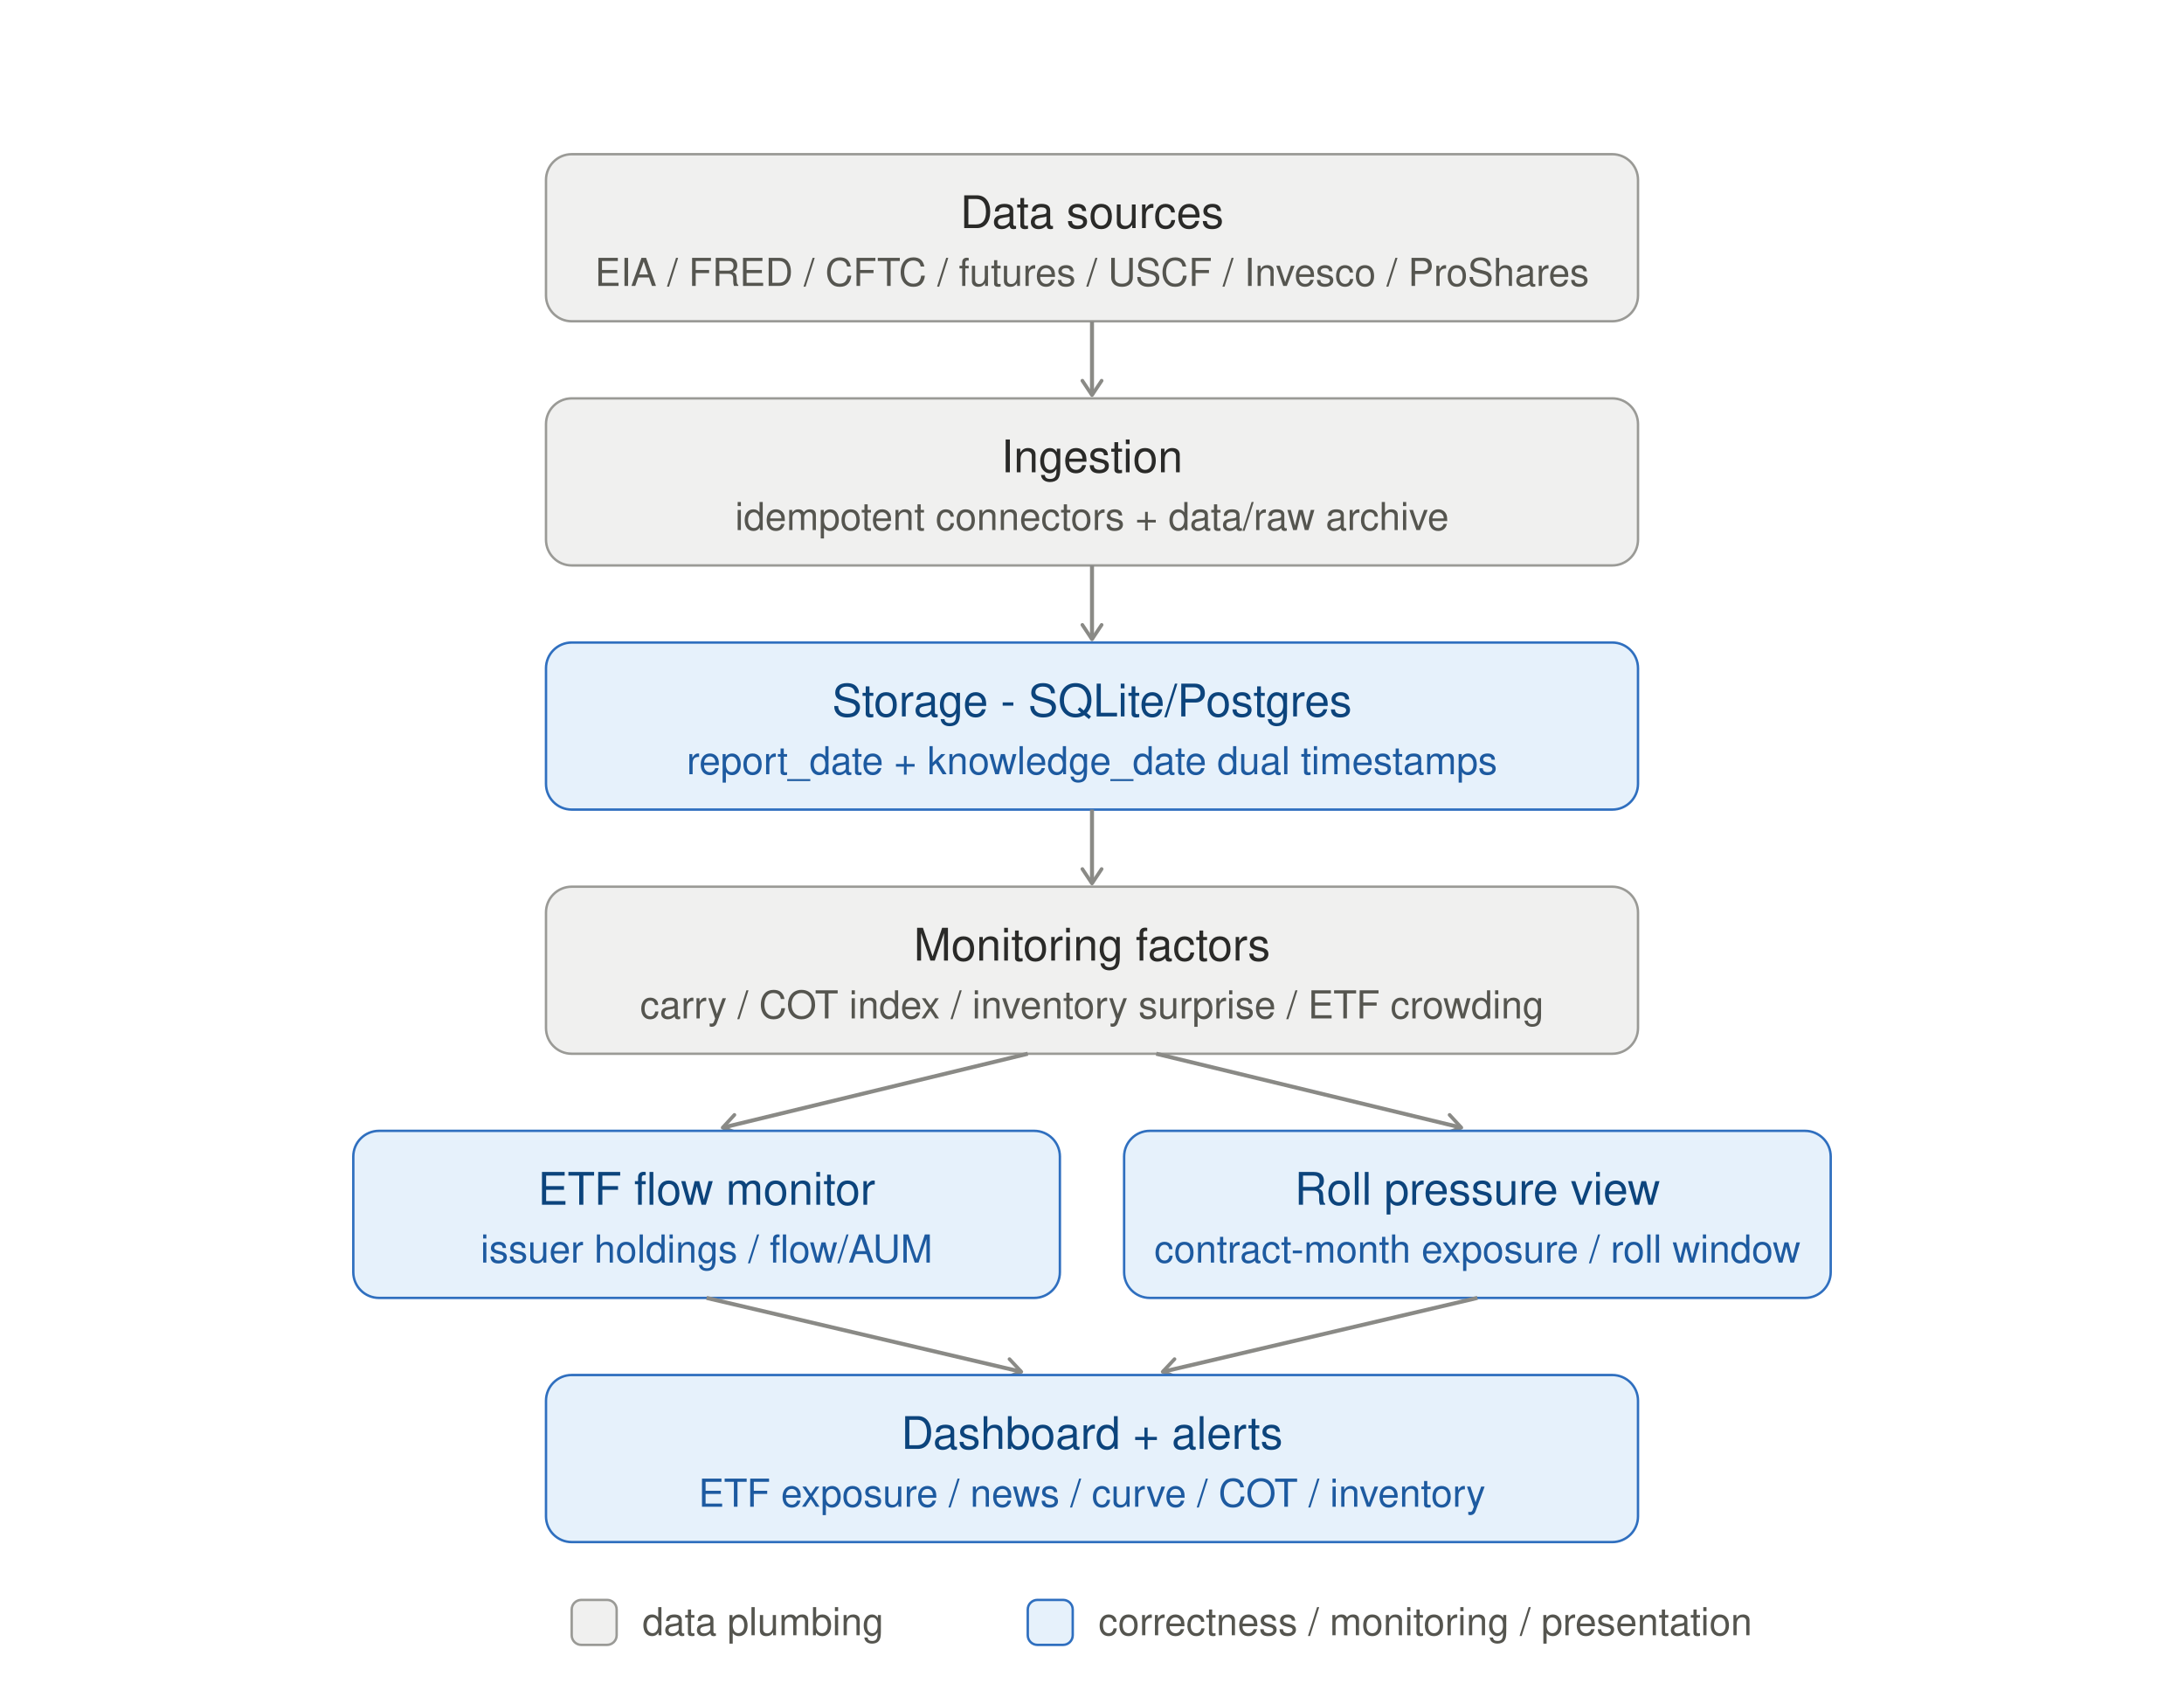
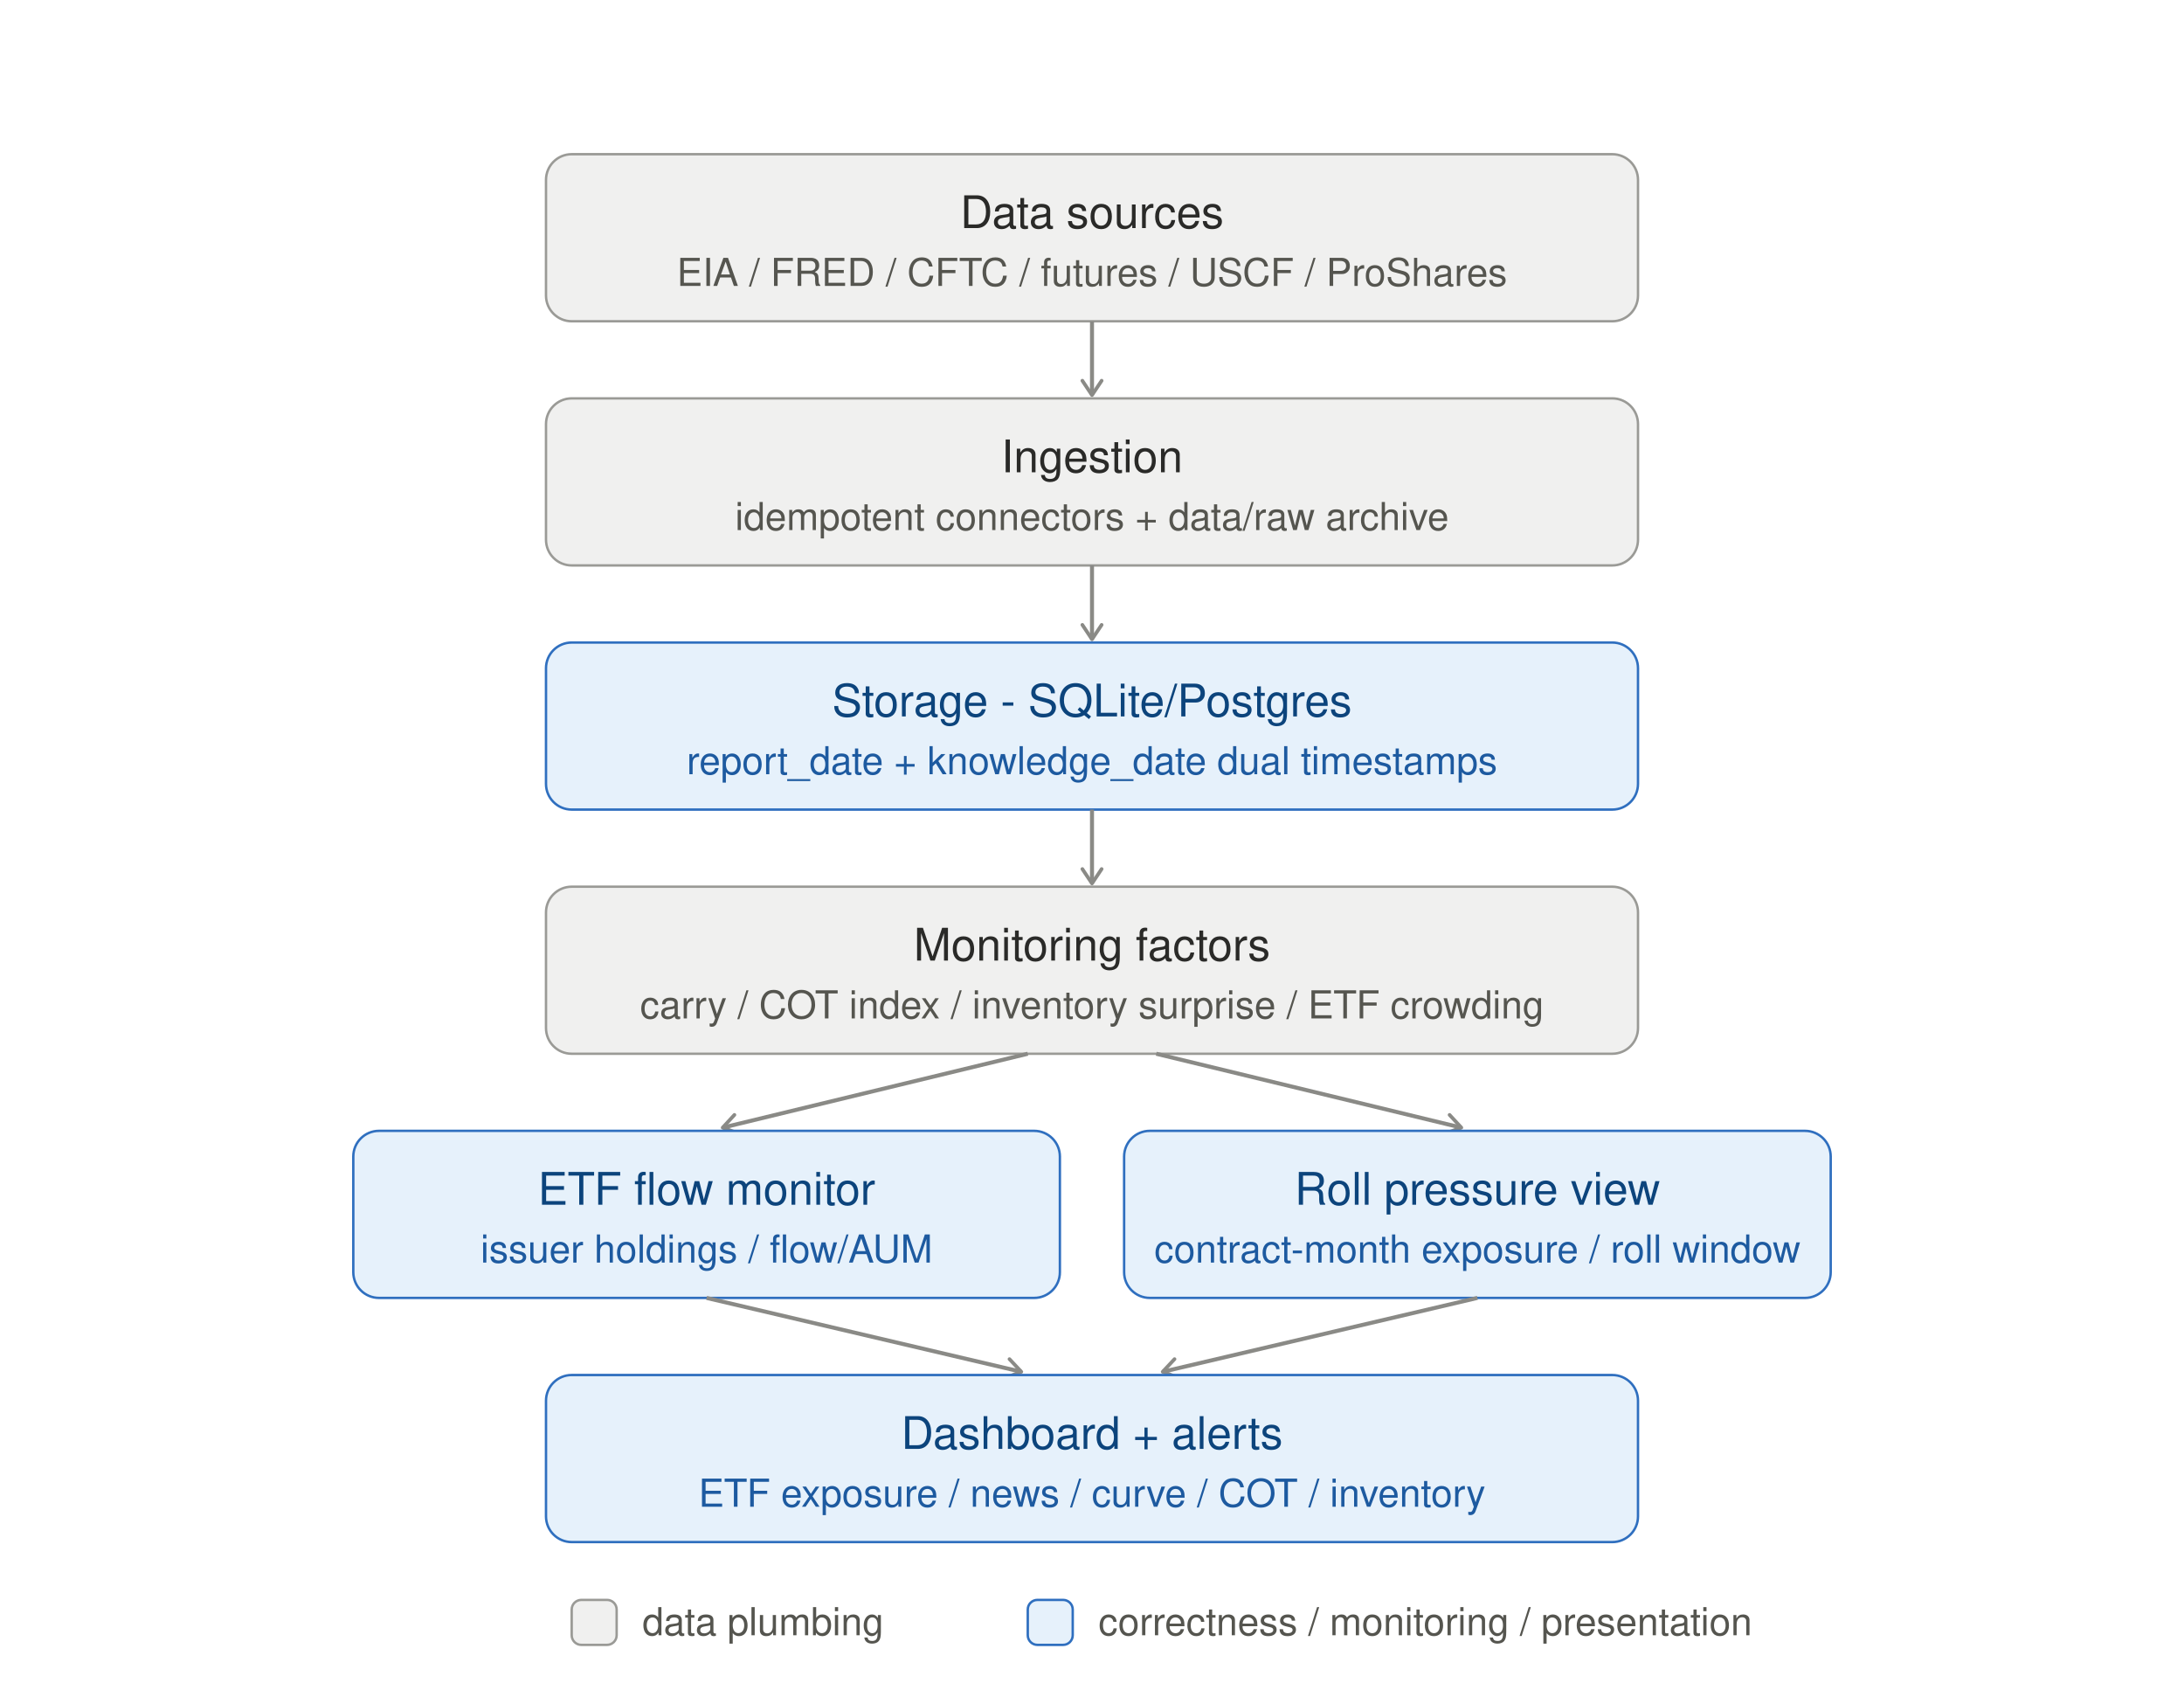
<svg xmlns="http://www.w3.org/2000/svg" width="680" viewBox="0 0 680 528" role="img" font-family="-apple-system, Segoe UI, Helvetica, Arial, sans-serif">
  <style>
.bg-gray{fill:#f0f0ef;stroke:#9a9a96;stroke-width:.75}
.bg-blue{fill:#e6f1fb;stroke:#2f6fbf;stroke-width:.75}
.t-title{fill:#2a2a28;font-size:14px;font-weight:500}
.t-sub{fill:#55554f;font-size:12px;font-weight:400}
.t-blue-title{fill:#0c447c;font-size:14px;font-weight:500}
.t-blue-sub{fill:#1d5aa0;font-size:12px;font-weight:400}
.t-legend{fill:#55554f;font-size:12px;font-weight:400}
.arr{stroke:#8a8a86;stroke-width:1.25;fill:none}
@media (prefers-color-scheme: dark){
.bg-gray{fill:#2a2b30;stroke:#6b6c72}
.bg-blue{fill:#143049;stroke:#5b8fc9}
.t-title{fill:#e8e8e6}.t-sub{fill:#b4b4ae}
.t-blue-title{fill:#cfe3f7}.t-blue-sub{fill:#9cc2e8}
.t-legend{fill:#b4b4ae}.arr{stroke:#7d7e84}
}
</style>
  <defs>
    <marker id="arrow" viewBox="0 0 10 10" refX="8" refY="5" markerWidth="6" markerHeight="6" orient="auto-start-reverse">
      <path d="M2 1L8 5L2 9" fill="none" stroke="context-stroke" stroke-width="1.5" stroke-linecap="round" stroke-linejoin="round" />
    </marker>
  </defs>
  <rect class="bg-gray" x="170" y="48" width="340" height="52" rx="8" />
  <text class="t-title" x="340" y="71" text-anchor="middle">Data sources</text>
-   <text class="t-sub" x="340" y="89" text-anchor="middle">EIA / FRED / CFTC / futures / USCF / Invesco / ProShares</text>
+   <text class="t-sub" x="340" y="89" text-anchor="middle">EIA / FRED / CFTC / futures / USCF / ProShares</text>
  <line class="arr" x1="340" y1="100" x2="340" y2="123" marker-end="url(#arrow)" />
  <rect class="bg-gray" x="170" y="124" width="340" height="52" rx="8" />
  <text class="t-title" x="340" y="147" text-anchor="middle">Ingestion</text>
  <text class="t-sub" x="340" y="165" text-anchor="middle">idempotent connectors + data/raw archive</text>
  <line class="arr" x1="340" y1="176" x2="340" y2="199" marker-end="url(#arrow)" />
  <rect class="bg-blue" x="170" y="200" width="340" height="52" rx="8" />
  <text class="t-blue-title" x="340" y="223" text-anchor="middle">Storage - SQLite/Postgres</text>
  <text class="t-blue-sub" x="340" y="241" text-anchor="middle">report_date + knowledge_date dual timestamps</text>
  <line class="arr" x1="340" y1="252" x2="340" y2="275" marker-end="url(#arrow)" />
  <rect class="bg-gray" x="170" y="276" width="340" height="52" rx="8" />
  <text class="t-title" x="340" y="299" text-anchor="middle">Monitoring factors</text>
  <text class="t-sub" x="340" y="317" text-anchor="middle">carry / COT index / inventory surprise / ETF crowding</text>
  <line class="arr" x1="320" y1="328" x2="225" y2="351" marker-end="url(#arrow)" />
  <line class="arr" x1="360" y1="328" x2="455" y2="351" marker-end="url(#arrow)" />
  <rect class="bg-blue" x="110" y="352" width="220" height="52" rx="8" />
  <text class="t-blue-title" x="220" y="375" text-anchor="middle">ETF flow monitor</text>
  <text class="t-blue-sub" x="220" y="393" text-anchor="middle">issuer holdings / flow/AUM</text>
  <rect class="bg-blue" x="350" y="352" width="220" height="52" rx="8" />
  <text class="t-blue-title" x="460" y="375" text-anchor="middle">Roll pressure view</text>
  <text class="t-blue-sub" x="460" y="393" text-anchor="middle">contract-month exposure / roll window</text>
  <line class="arr" x1="220" y1="404" x2="318" y2="427" marker-end="url(#arrow)" />
  <line class="arr" x1="460" y1="404" x2="362" y2="427" marker-end="url(#arrow)" />
  <rect class="bg-blue" x="170" y="428" width="340" height="52" rx="8" />
  <text class="t-blue-title" x="340" y="451" text-anchor="middle">Dashboard + alerts</text>
  <text class="t-blue-sub" x="340" y="469" text-anchor="middle">ETF exposure / news / curve / COT / inventory</text>
  <rect class="bg-gray" x="178" y="498" width="14" height="14" rx="3" />
  <text class="t-legend" x="200" y="509" text-anchor="start">data plumbing</text>
  <rect class="bg-blue" x="320" y="498" width="14" height="14" rx="3" />
  <text class="t-legend" x="342" y="509" text-anchor="start">correctness / monitoring / presentation</text>
</svg>
